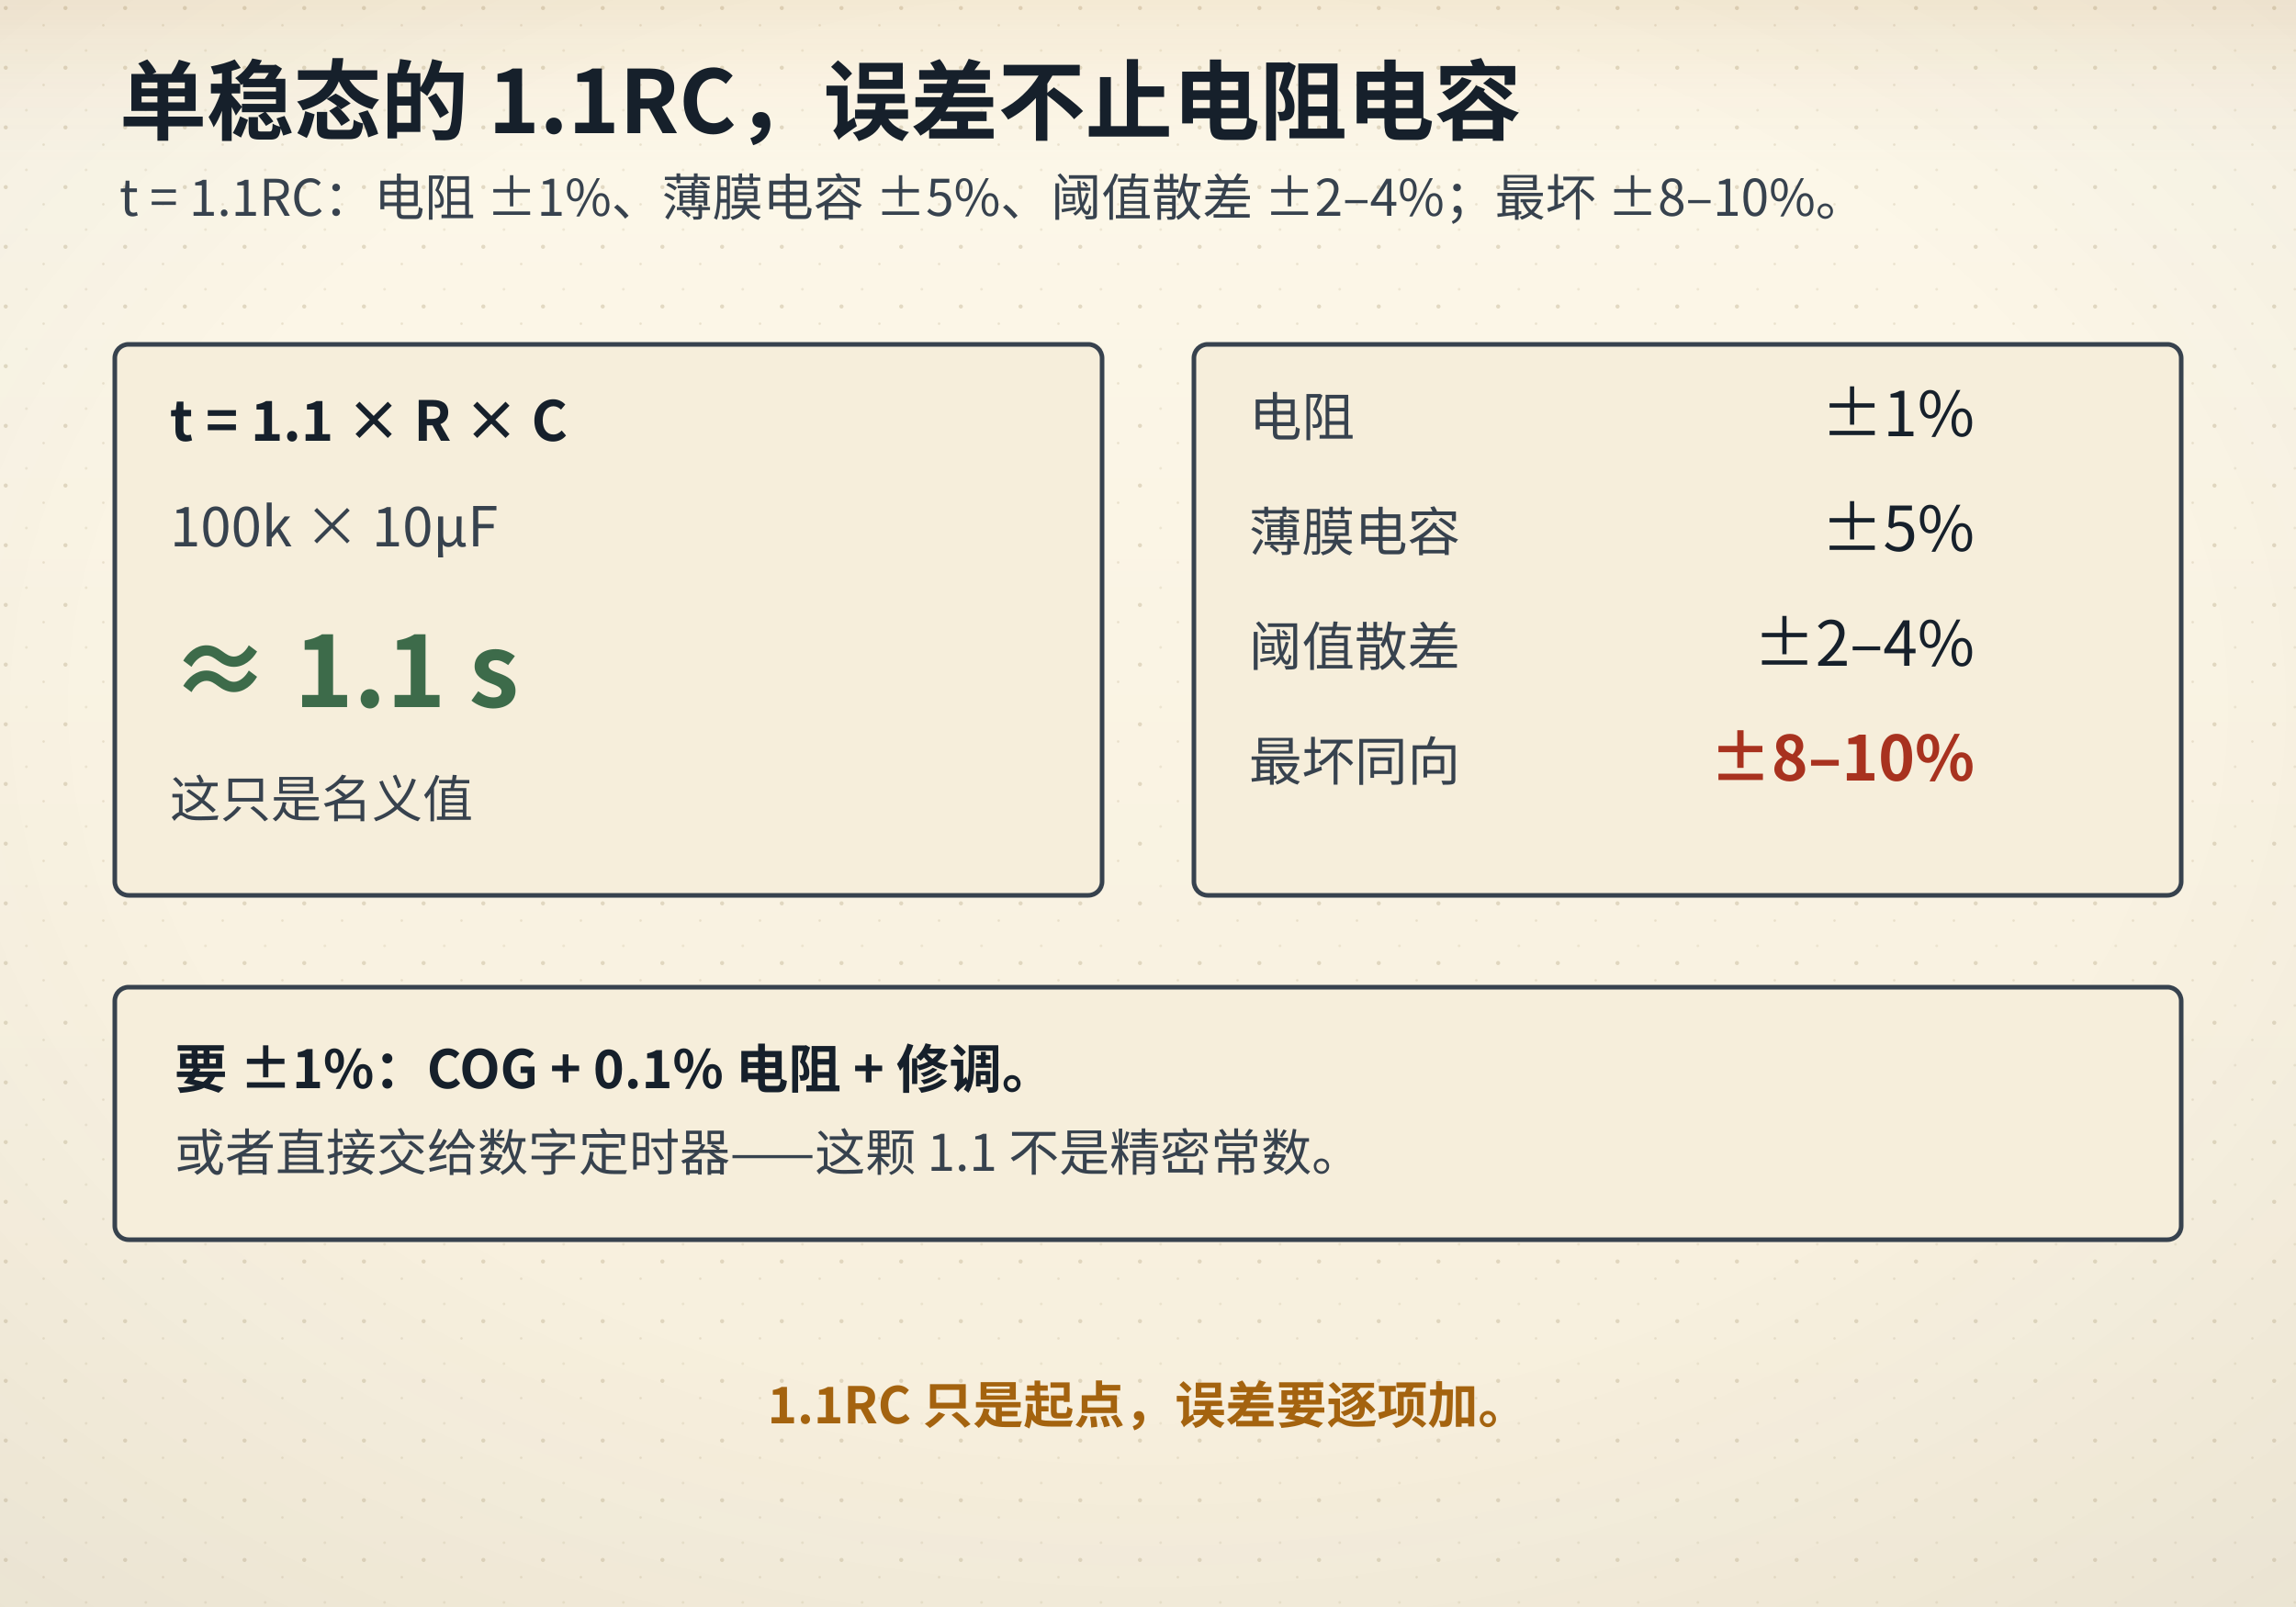
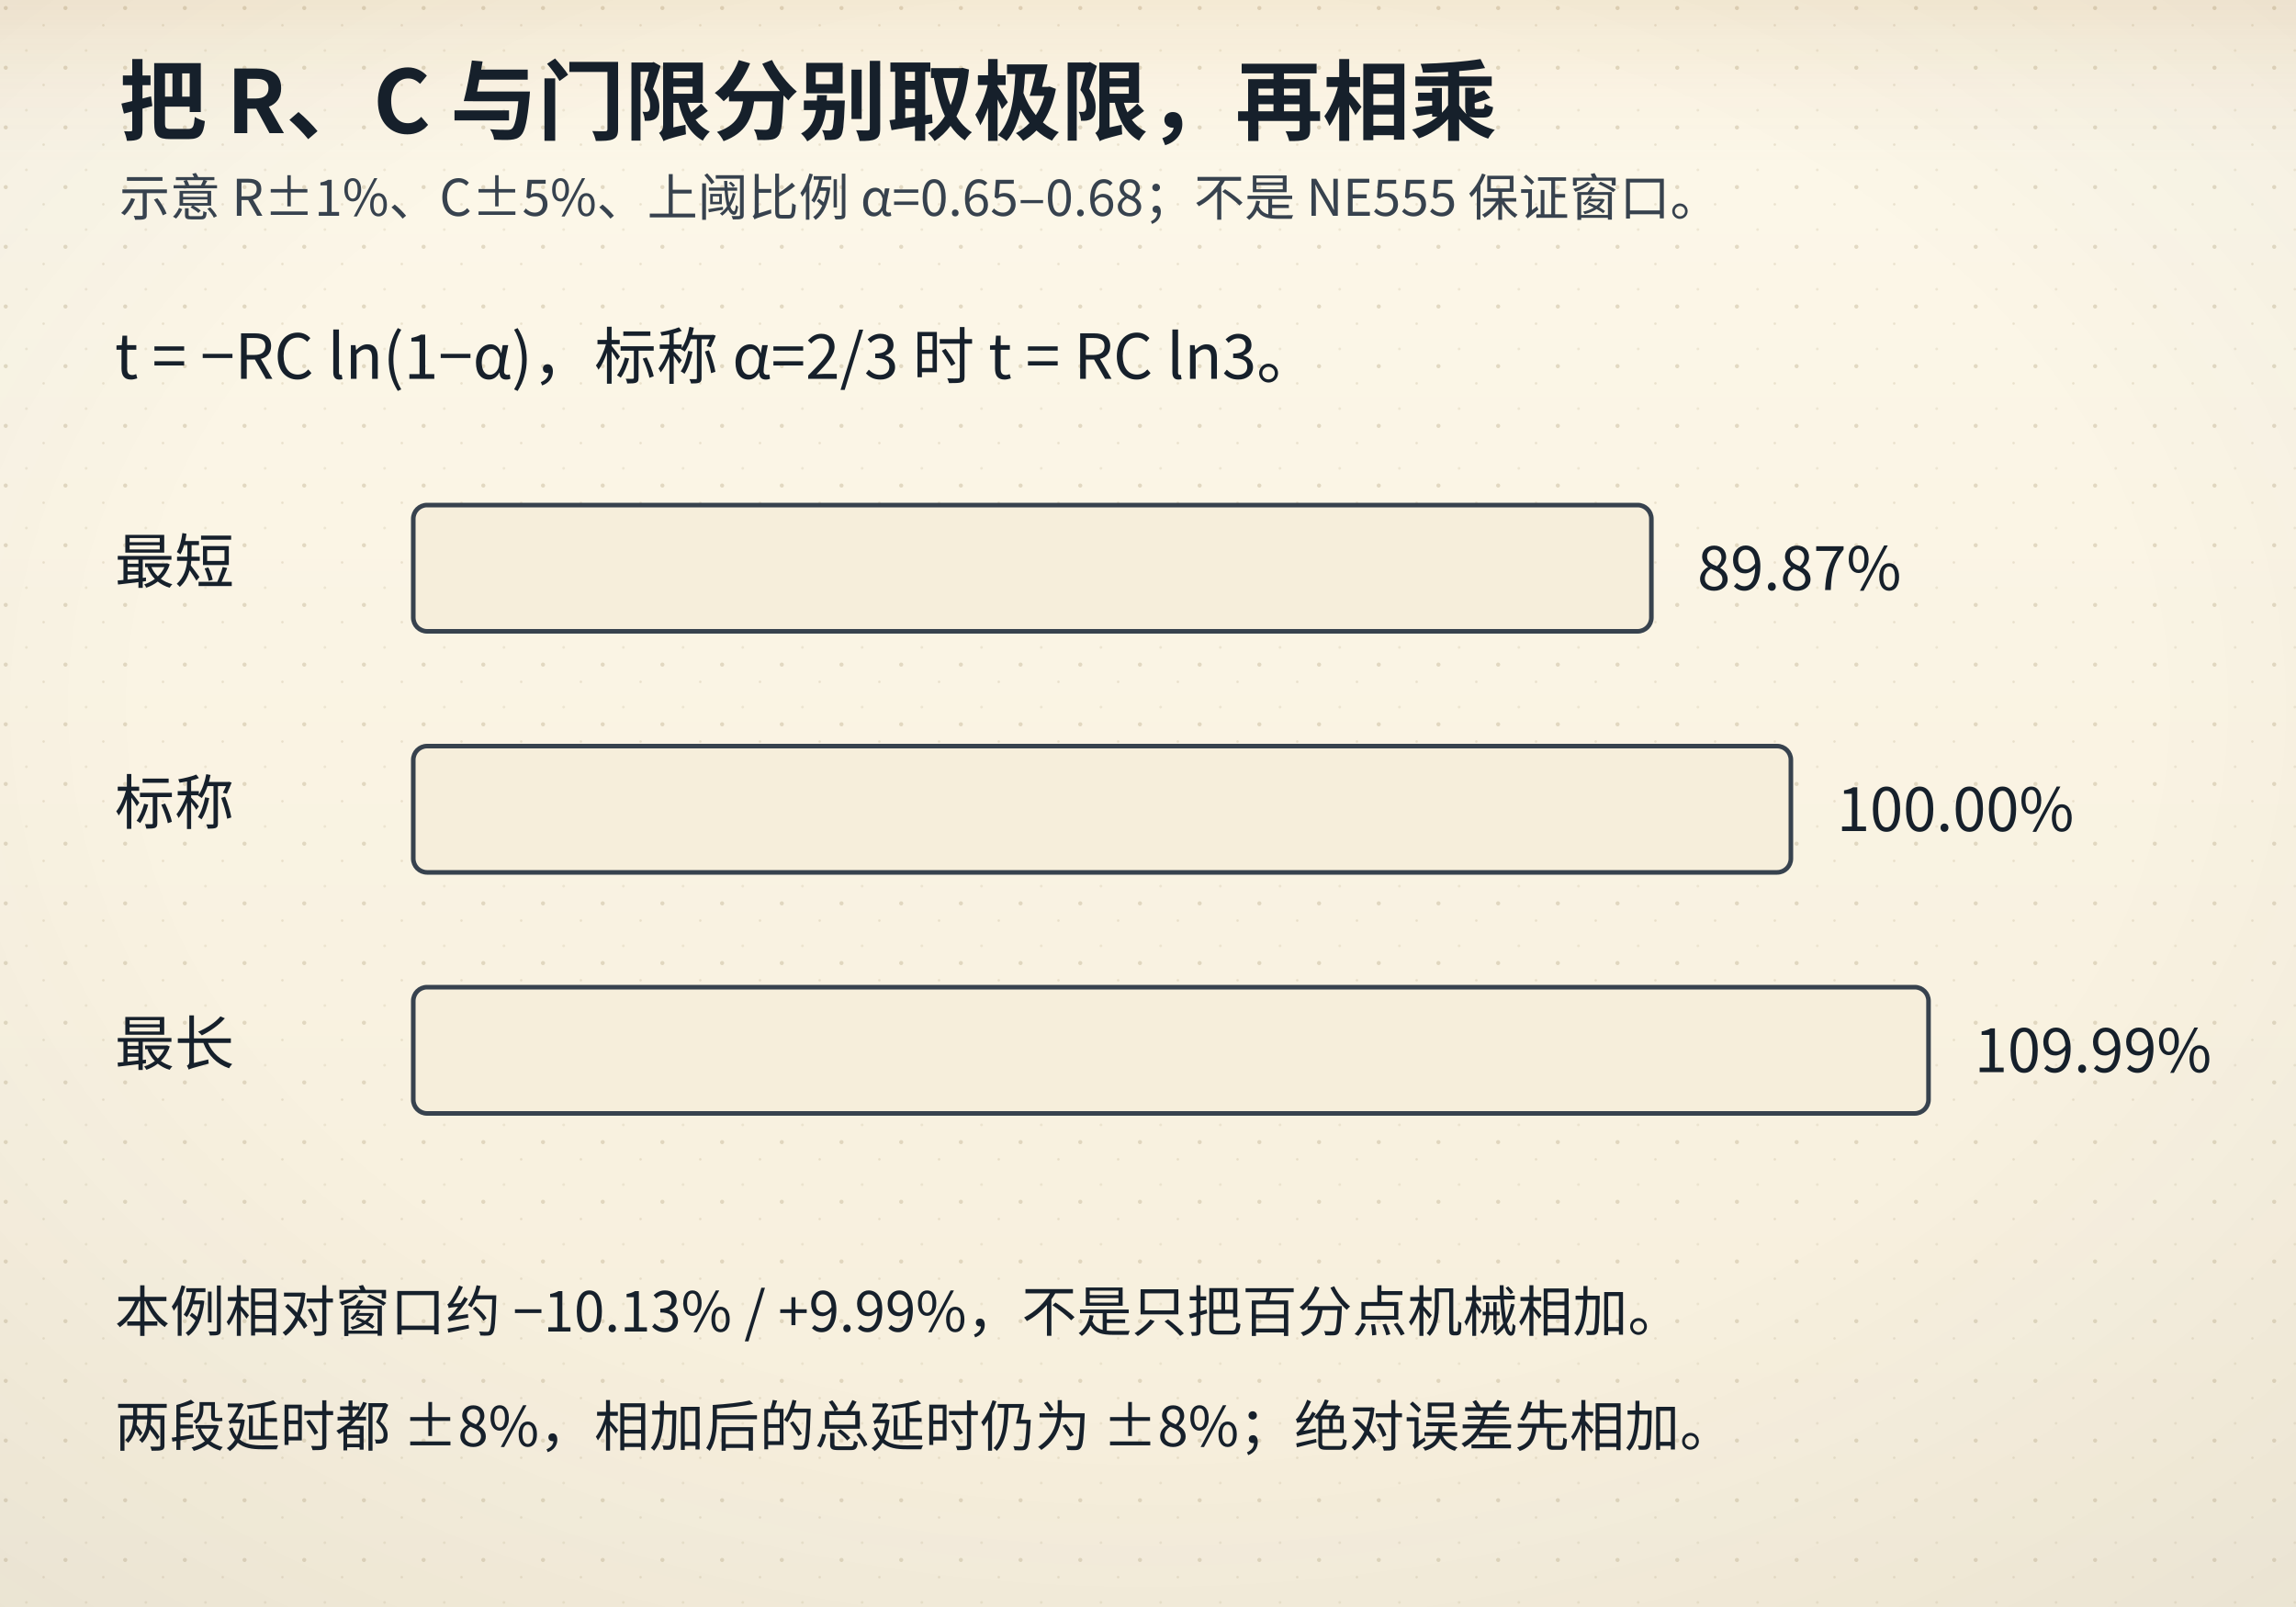
- <svg xmlns="http://www.w3.org/2000/svg" viewBox="0 0 1000 700" data-composition="python-handraw-v1" role="img" aria-labelledby="title desc">
+ <svg xmlns="http://www.w3.org/2000/svg" viewBox="0 0 1000 700">
  <defs>
    <linearGradient id="bgL" x1="0" y1="0" x2="0" y2="1">
      <stop offset="0" stop-color="#fdf8ea" />
      <stop offset="1" stop-color="#f6eedb" />
    </linearGradient>
    <linearGradient id="bgD" x1="0" y1="0" x2="0" y2="1">
      <stop offset="0" stop-color="#141310" />
      <stop offset="1" stop-color="#1d1a14" />
    </linearGradient>
    <radialGradient id="vig" cx="0.5" cy="0.44" r="0.78">
      <stop offset="0.55" stop-color="#16202b" stop-opacity="0" />
      <stop offset="1" stop-color="#16202b" stop-opacity="0.055" />
    </radialGradient>
    <linearGradient id="hdr" x1="0" y1="0" x2="0" y2="1">
      <stop offset="0" stop-color="#a4630f" stop-opacity="0.10" />
      <stop offset="0.55" stop-color="#a4630f" stop-opacity="0.028" />
      <stop offset="1" stop-color="#a4630f" stop-opacity="0" />
    </linearGradient>
    <linearGradient id="hdrD" x1="0" y1="0" x2="0" y2="1">
      <stop offset="0" stop-color="#dcab63" stop-opacity="0.13" />
      <stop offset="0.55" stop-color="#dcab63" stop-opacity="0.04" />
      <stop offset="1" stop-color="#dcab63" stop-opacity="0" />
    </linearGradient>
    <pattern id="dots" width="26" height="26" patternUnits="userSpaceOnUse">
      <circle cx="2.5" cy="3.5" r="0.9" fill="#c9bb9d" />
      <circle cx="19" cy="11" r="0.55" fill="#c9bb9d" opacity="0.7" />
      <circle cx="11.5" cy="22" r="0.6" fill="#c9bb9d" opacity="0.55" />
    </pattern>
    <filter id="soft" x="-40%" y="-40%" width="180%" height="180%">
      <feDropShadow dx="0" dy="1.4" stdDeviation="2" flood-color="#16202b" flood-opacity="0.13" />
    </filter>
    <filter id="pglow" x="-70%" y="-70%" width="240%" height="240%">
      <feGaussianBlur stdDeviation="1.7" result="b" />
      <feMerge>
        <feMergeNode in="b" />
        <feMergeNode in="SourceGraphic" />
      </feMerge>
    </filter>
  </defs>
  <rect class="page-bg" width="1000" height="700" fill="url(#bgL)" />
  <rect class="page-grain" width="1000" height="700" fill="url(#dots)" />
  <rect class="page-vig" width="1000" height="700" fill="url(#vig)" />
  <rect class="page-hdr" width="1000" height="72" fill="url(#hdr)" />
  <style>
text{font-family:"Segoe UI","Microsoft YaHei","PingFang SC","Hiragino Sans GB","Noto Sans CJK SC","Source Han Sans SC","Noto Sans SC",sans-serif;}
line,path,polyline,polygon{stroke-linecap:round;stroke-linejoin:round}
.page-bg{fill:url(#bgL)}
.page-grain{opacity:.5}
.page-vig{opacity:1}
.page-hdr{fill:url(#hdr)}
@media (prefers-color-scheme: dark){
.page-bg{fill:url(#bgD)}
.page-grain{opacity:.34}
.page-vig{opacity:.5}
.page-hdr{fill:url(#hdrD)}
[fill="#fdf8ea"]{fill:#141310}
[stroke="#fdf8ea"]{stroke:#141310}
[fill="#f6eedb"]{fill:#1d1a14}
[stroke="#f6eedb"]{stroke:#1d1a14}
[fill="#e0d3b8"]{fill:#3b3529}
[stroke="#e0d3b8"]{stroke:#3b3529}
[fill="#c9bb9d"]{fill:#4a4436}
[stroke="#c9bb9d"]{stroke:#4a4436}
[fill="#16202b"]{fill:#ece4d3}
[stroke="#16202b"]{stroke:#ece4d3}
[fill="#37424e"]{fill:#cfc6b4}
[stroke="#37424e"]{stroke:#cfc6b4}
[fill="#5b666f"]{fill:#a79e8b}
[stroke="#5b666f"]{stroke:#a79e8b}
[fill="#8b8272"]{fill:#857c6c}
[stroke="#8b8272"]{stroke:#857c6c}
text[fill="#fdf8ea"]{fill:#f9f3e3}
[fill="#e6eff3"]{fill:#17262e}
[fill="#e4f1f3"]{fill:#15262a}
[fill="#e8efe6"]{fill:#182418}
[fill="#f6e7e1"]{fill:#281a16}
[fill="#f7eedb"]{fill:#292114}
[fill="#efe8ee"]{fill:#241c22}
text[fill="#1f5d7a"]{fill:#7fb7cf}
:is(rect,circle,path,line,polygon,polyline,ellipse,g)[fill="#1f5d7a"]{fill:#2b4d5f}
[stroke="#1f5d7a"]{stroke:#6fa3b9}
text[fill="#2f7f96"]{fill:#8ac9d8}
:is(rect,circle,path,line,polygon,polyline,ellipse,g)[fill="#2f7f96"]{fill:#2b5660}
[stroke="#2f7f96"]{stroke:#77b2c1}
text[fill="#3d6b4a"]{fill:#98c096}
:is(rect,circle,path,line,polygon,polyline,ellipse,g)[fill="#3d6b4a"]{fill:#2f4a33}
[stroke="#3d6b4a"]{stroke:#7aa87c}
text[fill="#a8321f"]{fill:#e0907a}
:is(rect,circle,path,line,polygon,polyline,ellipse,g)[fill="#a8321f"]{fill:#55231b}
[stroke="#a8321f"]{stroke:#c07a63}
text[fill="#a4630f"]{fill:#dcab63}
:is(rect,circle,path,line,polygon,polyline,ellipse,g)[fill="#a4630f"]{fill:#553a17}
[stroke="#a4630f"]{stroke:#c08a45}
text[fill="#6b3f63"]{fill:#c4a2bf}
:is(rect,circle,path,line,polygon,polyline,ellipse,g)[fill="#6b3f63"]{fill:#452c40}
[stroke="#6b3f63"]{stroke:#a17c9b}
}
</style>
-   <text x="52" y="58" font-size="38" fill="#16202b" font-family="'KaiTi','STKaiti','Kaiti SC','LXGW WenKai','Noto Serif CJK SC','Source Han Serif SC','Songti SC','SimSun','Noto Serif SC',serif" font-weight="700" text-anchor="start">单稳态的 1.1RC，误差不止电阻电容</text>
-   <text x="52" y="94" font-size="22" fill="#37424e" font-family="'KaiTi','STKaiti','Kaiti SC','LXGW WenKai','Noto Serif CJK SC','Source Han Serif SC','Songti SC','SimSun','Noto Serif SC',serif" font-weight="400" text-anchor="start">t = 1.1RC：电阻 ±1%、薄膜电容 ±5%、阈值散差 ±2–4%；最坏 ±8–10%。</text>
-   <rect x="50" y="150" width="430" height="240" rx="6" fill="#f6eedb" stroke="#37424e" stroke-width="2" />
-   <text x="74" y="192" font-size="24" fill="#16202b" font-family="'KaiTi','STKaiti','Kaiti SC','LXGW WenKai','Noto Serif CJK SC','Source Han Serif SC','Songti SC','SimSun','Noto Serif SC',serif" font-weight="700" text-anchor="start">t = 1.1 × R × C</text>
-   <text x="74" y="238" font-size="24" fill="#37424e" font-family="'KaiTi','STKaiti','Kaiti SC','LXGW WenKai','Noto Serif CJK SC','Source Han Serif SC','Songti SC','SimSun','Noto Serif SC',serif" font-weight="400" text-anchor="start">100k × 10µF</text>
-   <text x="74" y="308" font-size="44" fill="#3d6b4a" font-family="'KaiTi','STKaiti','Kaiti SC','LXGW WenKai','Noto Serif CJK SC','Source Han Serif SC','Songti SC','SimSun','Noto Serif SC',serif" font-weight="700" text-anchor="start">≈ 1.1 s</text>
-   <text x="74" y="356" font-size="22" fill="#37424e" font-family="'KaiTi','STKaiti','Kaiti SC','LXGW WenKai','Noto Serif CJK SC','Source Han Serif SC','Songti SC','SimSun','Noto Serif SC',serif" font-weight="400" text-anchor="start">这只是名义值</text>
-   <rect x="520" y="150" width="430" height="240" rx="6" fill="#f6eedb" stroke="#37424e" stroke-width="2" />
-   <text x="544" y="190" font-size="23" fill="#37424e" font-family="'KaiTi','STKaiti','Kaiti SC','LXGW WenKai','Noto Serif CJK SC','Source Han Serif SC','Songti SC','SimSun','Noto Serif SC',serif" font-weight="400" text-anchor="start">电阻</text>
-   <text x="860" y="190" font-size="27" fill="#16202b" font-family="'KaiTi','STKaiti','Kaiti SC','LXGW WenKai','Noto Serif CJK SC','Source Han Serif SC','Songti SC','SimSun','Noto Serif SC',serif" font-weight="400" text-anchor="end">±1%</text>
-   <text x="544" y="240" font-size="23" fill="#37424e" font-family="'KaiTi','STKaiti','Kaiti SC','LXGW WenKai','Noto Serif CJK SC','Source Han Serif SC','Songti SC','SimSun','Noto Serif SC',serif" font-weight="400" text-anchor="start">薄膜电容</text>
-   <text x="860" y="240" font-size="27" fill="#16202b" font-family="'KaiTi','STKaiti','Kaiti SC','LXGW WenKai','Noto Serif CJK SC','Source Han Serif SC','Songti SC','SimSun','Noto Serif SC',serif" font-weight="400" text-anchor="end">±5%</text>
-   <text x="544" y="290" font-size="23" fill="#37424e" font-family="'KaiTi','STKaiti','Kaiti SC','LXGW WenKai','Noto Serif CJK SC','Source Han Serif SC','Songti SC','SimSun','Noto Serif SC',serif" font-weight="400" text-anchor="start">阈值散差</text>
-   <text x="860" y="290" font-size="27" fill="#16202b" font-family="'KaiTi','STKaiti','Kaiti SC','LXGW WenKai','Noto Serif CJK SC','Source Han Serif SC','Songti SC','SimSun','Noto Serif SC',serif" font-weight="400" text-anchor="end">±2–4%</text>
-   <text x="544" y="340" font-size="23" fill="#37424e" font-family="'KaiTi','STKaiti','Kaiti SC','LXGW WenKai','Noto Serif CJK SC','Source Han Serif SC','Songti SC','SimSun','Noto Serif SC',serif" font-weight="400" text-anchor="start">最坏同向</text>
-   <text x="860" y="340" font-size="27" fill="#a8321f" font-family="'KaiTi','STKaiti','Kaiti SC','LXGW WenKai','Noto Serif CJK SC','Source Han Serif SC','Songti SC','SimSun','Noto Serif SC',serif" font-weight="700" text-anchor="end">±8–10%</text>
-   <rect x="50" y="430" width="900" height="110" rx="6" fill="#f6eedb" stroke="#37424e" stroke-width="2" />
-   <text x="76" y="474" font-size="23" fill="#16202b" font-family="'KaiTi','STKaiti','Kaiti SC','LXGW WenKai','Noto Serif CJK SC','Source Han Serif SC','Songti SC','SimSun','Noto Serif SC',serif" font-weight="700" text-anchor="start">要 ±1%：COG + 0.1% 电阻 + 修调。</text>
-   <text x="76" y="510" font-size="22" fill="#37424e" font-family="'KaiTi','STKaiti','Kaiti SC','LXGW WenKai','Noto Serif CJK SC','Source Han Serif SC','Songti SC','SimSun','Noto Serif SC',serif" font-weight="400" text-anchor="start">或者直接交给数字定时器——这颗 1.1 不是精密常数。</text>
-   <text x="500" y="620" font-size="22" fill="#a4630f" font-family="'KaiTi','STKaiti','Kaiti SC','LXGW WenKai','Noto Serif CJK SC','Source Han Serif SC','Songti SC','SimSun','Noto Serif SC',serif" font-weight="700" text-anchor="middle">1.1RC 只是起点，误差要逐项加。</text>
+   <text x="52" y="58" font-size="38" fill="#16202b" font-family="'KaiTi','STKaiti','Kaiti SC','LXGW WenKai','Noto Serif CJK SC','Source Han Serif SC','Songti SC','SimSun','Noto Serif SC',serif" font-weight="700" text-anchor="start">把 R、C 与门限分别取极限，再相乘</text>
+   <text x="52" y="94" font-size="22" fill="#37424e" font-family="'KaiTi','STKaiti','Kaiti SC','LXGW WenKai','Noto Serif CJK SC','Source Han Serif SC','Songti SC','SimSun','Noto Serif SC',serif" font-weight="400" text-anchor="start">示意 R±1%、C±5%、上阈比例 α=0.65–0.68；不是 NE555 保证窗口。</text>
+   <text x="50" y="165" font-size="27" fill="#16202b" font-family="'KaiTi','STKaiti','Kaiti SC','LXGW WenKai','Noto Serif CJK SC','Source Han Serif SC','Songti SC','SimSun','Noto Serif SC',serif" font-weight="400" text-anchor="start">t = −RC ln(1−α)，标称 α=2/3 时 t = RC ln3。</text>
+   <text x="50" y="254" font-size="26" fill="#16202b" font-family="'KaiTi','STKaiti','Kaiti SC','LXGW WenKai','Noto Serif CJK SC','Source Han Serif SC','Songti SC','SimSun','Noto Serif SC',serif" font-weight="400" text-anchor="start">最短</text>
+   <rect x="180" y="220" width="539.239" height="55" rx="6" fill="#f6eedb" stroke="#37424e" stroke-width="2" />
+   <text x="739.239" y="257" font-size="26" fill="#16202b" font-family="'KaiTi','STKaiti','Kaiti SC','LXGW WenKai','Noto Serif CJK SC','Source Han Serif SC','Songti SC','SimSun','Noto Serif SC',serif" font-weight="400" text-anchor="start">89.87%</text>
+   <text x="50" y="359" font-size="26" fill="#16202b" font-family="'KaiTi','STKaiti','Kaiti SC','LXGW WenKai','Noto Serif CJK SC','Source Han Serif SC','Songti SC','SimSun','Noto Serif SC',serif" font-weight="400" text-anchor="start">标称</text>
+   <rect x="180" y="325" width="600" height="55" rx="6" fill="#f6eedb" stroke="#37424e" stroke-width="2" />
+   <text x="800" y="362" font-size="26" fill="#16202b" font-family="'KaiTi','STKaiti','Kaiti SC','LXGW WenKai','Noto Serif CJK SC','Source Han Serif SC','Songti SC','SimSun','Noto Serif SC',serif" font-weight="400" text-anchor="start">100.00%</text>
+   <text x="50" y="464" font-size="26" fill="#16202b" font-family="'KaiTi','STKaiti','Kaiti SC','LXGW WenKai','Noto Serif CJK SC','Source Han Serif SC','Songti SC','SimSun','Noto Serif SC',serif" font-weight="400" text-anchor="start">最长</text>
+   <rect x="180" y="430" width="659.943" height="55" rx="6" fill="#f6eedb" stroke="#37424e" stroke-width="2" />
+   <text x="859.943" y="467" font-size="26" fill="#16202b" font-family="'KaiTi','STKaiti','Kaiti SC','LXGW WenKai','Noto Serif CJK SC','Source Han Serif SC','Songti SC','SimSun','Noto Serif SC',serif" font-weight="400" text-anchor="start">109.99%</text>
+   <text x="50" y="580" font-size="24" fill="#16202b" font-family="'KaiTi','STKaiti','Kaiti SC','LXGW WenKai','Noto Serif CJK SC','Source Han Serif SC','Songti SC','SimSun','Noto Serif SC',serif" font-weight="400" text-anchor="start">本例相对窗口约 −10.13% / +9.99%，不是只把百分点机械相加。</text>
+   <text x="50" y="630" font-size="24" fill="#16202b" font-family="'KaiTi','STKaiti','Kaiti SC','LXGW WenKai','Noto Serif CJK SC','Source Han Serif SC','Songti SC','SimSun','Noto Serif SC',serif" font-weight="400" text-anchor="start">两段延时都 ±8%，相加后的总延时仍为 ±8%；绝对误差先相加。</text>
</svg>
